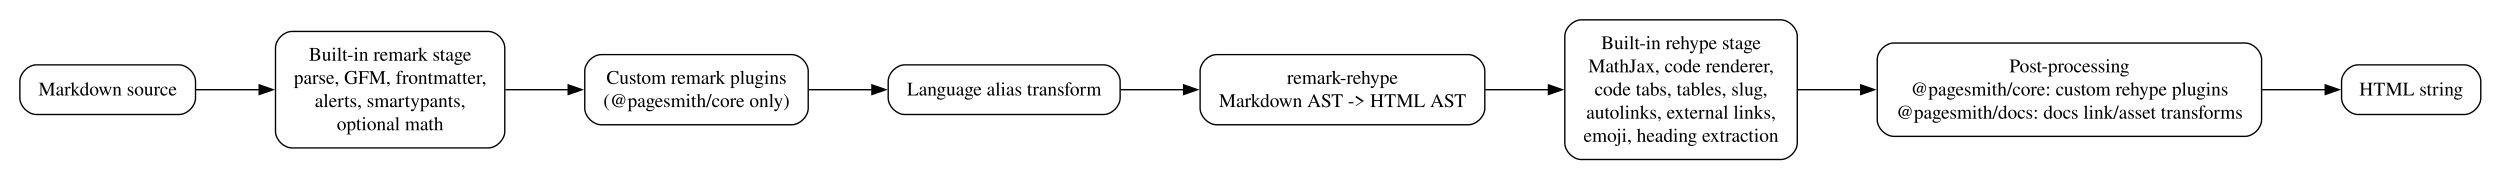
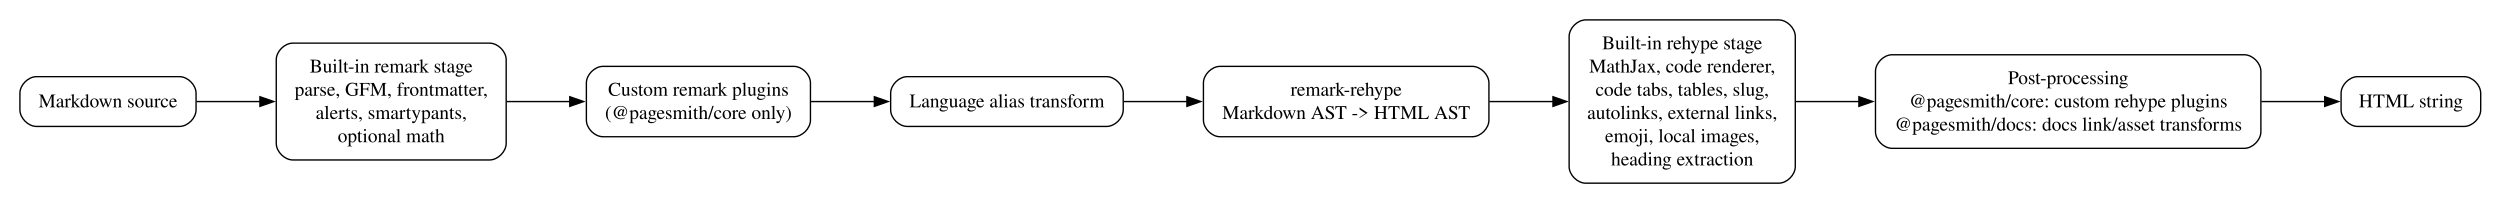
- <svg xmlns="http://www.w3.org/2000/svg" width="1813pt" height="130pt" viewBox="0.00 0.00 1813.00 130.00">
-   <g id="graph0" class="graph" transform="scale(1 1) rotate(0) translate(14.4 115.68)">
+ <svg xmlns="http://www.w3.org/2000/svg" width="1808pt" height="147pt" viewBox="0.00 0.00 1808.00 147.00">
+   <g id="graph0" class="graph" transform="scale(1 1) rotate(0) translate(14.4 132.48)">
    <g id="node1" class="node">
-       <path fill="none" stroke="black" d="M115.39,-68.64C115.39,-68.64 12,-68.64 12,-68.64 6,-68.64 0,-62.64 0,-56.64 0,-56.64 0,-44.64 0,-44.64 0,-38.64 6,-32.64 12,-32.64 12,-32.64 115.39,-32.64 115.39,-32.64 121.39,-32.64 127.39,-38.64 127.39,-44.64 127.39,-44.64 127.39,-56.64 127.39,-56.64 127.39,-62.64 121.39,-68.64 115.39,-68.64" />
-       <text xml:space="preserve" text-anchor="middle" x="63.7" y="-46.44" font-family="Times,serif" font-size="14.00">Markdown source</text>
+       <path fill="none" stroke="black" d="M115.39,-77.04C115.39,-77.04 12,-77.04 12,-77.04 6,-77.04 0,-71.04 0,-65.04 0,-65.04 0,-53.04 0,-53.04 0,-47.04 6,-41.04 12,-41.04 12,-41.04 115.39,-41.04 115.39,-41.04 121.39,-41.04 127.39,-47.04 127.39,-53.04 127.39,-53.04 127.39,-65.04 127.39,-65.04 127.39,-71.04 121.39,-77.04 115.39,-77.04" />
+       <text xml:space="preserve" text-anchor="middle" x="63.7" y="-54.84" font-family="Times,serif" font-size="14.00">Markdown source</text>
    </g>
    <g id="node2" class="node">
-       <path fill="none" stroke="black" d="M339.67,-92.88C339.67,-92.88 197.39,-92.88 197.39,-92.88 191.39,-92.88 185.39,-86.88 185.39,-80.88 185.39,-80.88 185.39,-20.4 185.39,-20.4 185.39,-14.4 191.39,-8.4 197.39,-8.4 197.39,-8.4 339.67,-8.4 339.67,-8.4 345.67,-8.4 351.67,-14.4 351.67,-20.4 351.67,-20.4 351.67,-80.88 351.67,-80.88 351.67,-86.88 345.67,-92.88 339.67,-92.88" />
-       <text xml:space="preserve" text-anchor="middle" x="268.53" y="-71.64" font-family="Times,serif" font-size="14.00">Built-in remark stage</text>
-       <text xml:space="preserve" text-anchor="middle" x="268.53" y="-54.84" font-family="Times,serif" font-size="14.00">parse, GFM, frontmatter,</text>
-       <text xml:space="preserve" text-anchor="middle" x="268.53" y="-38.04" font-family="Times,serif" font-size="14.00">alerts, smartypants,</text>
-       <text xml:space="preserve" text-anchor="middle" x="268.53" y="-21.24" font-family="Times,serif" font-size="14.00">optional math</text>
+       <path fill="none" stroke="black" d="M339.67,-101.28C339.67,-101.28 197.39,-101.28 197.39,-101.28 191.39,-101.28 185.39,-95.28 185.39,-89.28 185.39,-89.28 185.39,-28.8 185.39,-28.8 185.39,-22.8 191.39,-16.8 197.39,-16.8 197.39,-16.8 339.67,-16.8 339.67,-16.8 345.67,-16.8 351.67,-22.8 351.67,-28.8 351.67,-28.8 351.67,-89.28 351.67,-89.28 351.67,-95.28 345.67,-101.28 339.67,-101.28" />
+       <text xml:space="preserve" text-anchor="middle" x="268.53" y="-80.04" font-family="Times,serif" font-size="14.00">Built-in remark stage</text>
+       <text xml:space="preserve" text-anchor="middle" x="268.53" y="-63.24" font-family="Times,serif" font-size="14.00">parse, GFM, frontmatter,</text>
+       <text xml:space="preserve" text-anchor="middle" x="268.53" y="-46.44" font-family="Times,serif" font-size="14.00">alerts, smartypants,</text>
+       <text xml:space="preserve" text-anchor="middle" x="268.53" y="-29.64" font-family="Times,serif" font-size="14.00">optional math</text>
    </g>
    <g id="edge1" class="edge">
-       <path fill="none" stroke="black" d="M127.76,-50.64C142.36,-50.64 158.2,-50.64 173.8,-50.64" />
-       <polygon fill="black" stroke="black" points="173.58,-54.14 183.58,-50.64 173.58,-47.14 173.58,-54.14" />
+       <path fill="none" stroke="black" d="M127.76,-59.04C142.36,-59.04 158.2,-59.04 173.8,-59.04" />
+       <polygon fill="black" stroke="black" points="173.58,-62.54 183.58,-59.04 173.58,-55.54 173.58,-62.54" />
    </g>
    <g id="node3" class="node">
-       <path fill="none" stroke="black" d="M559.72,-76.08C559.72,-76.08 421.67,-76.08 421.67,-76.08 415.67,-76.08 409.67,-70.08 409.67,-64.08 409.67,-64.08 409.67,-37.2 409.67,-37.2 409.67,-31.2 415.67,-25.2 421.67,-25.2 421.67,-25.2 559.72,-25.2 559.72,-25.2 565.72,-25.2 571.72,-31.2 571.72,-37.2 571.72,-37.2 571.72,-64.08 571.72,-64.08 571.72,-70.08 565.72,-76.08 559.72,-76.08" />
-       <text xml:space="preserve" text-anchor="middle" x="490.69" y="-54.84" font-family="Times,serif" font-size="14.00">Custom remark plugins</text>
-       <text xml:space="preserve" text-anchor="middle" x="490.69" y="-38.04" font-family="Times,serif" font-size="14.00">(@pagesmith/core only)</text>
+       <path fill="none" stroke="black" d="M559.72,-84.48C559.72,-84.48 421.67,-84.48 421.67,-84.48 415.67,-84.48 409.67,-78.48 409.67,-72.48 409.67,-72.48 409.67,-45.6 409.67,-45.6 409.67,-39.6 415.67,-33.6 421.67,-33.6 421.67,-33.6 559.72,-33.6 559.72,-33.6 565.72,-33.6 571.72,-39.6 571.72,-45.6 571.72,-45.6 571.72,-72.48 571.72,-72.48 571.72,-78.48 565.72,-84.48 559.72,-84.48" />
+       <text xml:space="preserve" text-anchor="middle" x="490.69" y="-63.24" font-family="Times,serif" font-size="14.00">Custom remark plugins</text>
+       <text xml:space="preserve" text-anchor="middle" x="490.69" y="-46.44" font-family="Times,serif" font-size="14.00">(@pagesmith/core only)</text>
    </g>
    <g id="edge2" class="edge">
-       <path fill="none" stroke="black" d="M352.14,-50.64C367.01,-50.64 382.61,-50.64 397.73,-50.64" />
-       <polygon fill="black" stroke="black" points="397.67,-54.14 407.67,-50.64 397.67,-47.14 397.67,-54.14" />
+       <path fill="none" stroke="black" d="M352.14,-59.04C367.01,-59.04 382.61,-59.04 397.73,-59.04" />
+       <polygon fill="black" stroke="black" points="397.67,-62.54 407.67,-59.04 397.67,-55.54 397.67,-62.54" />
    </g>
    <g id="node4" class="node">
-       <path fill="none" stroke="black" d="M785.92,-68.64C785.92,-68.64 641.72,-68.64 641.72,-68.64 635.72,-68.64 629.72,-62.64 629.72,-56.64 629.72,-56.64 629.72,-44.64 629.72,-44.64 629.72,-38.64 635.72,-32.64 641.72,-32.64 641.72,-32.64 785.92,-32.64 785.92,-32.64 791.92,-32.64 797.92,-38.64 797.92,-44.64 797.92,-44.64 797.92,-56.64 797.92,-56.64 797.92,-62.64 791.92,-68.64 785.92,-68.64" />
-       <text xml:space="preserve" text-anchor="middle" x="713.82" y="-46.44" font-family="Times,serif" font-size="14.00">Language alias transform</text>
+       <path fill="none" stroke="black" d="M785.92,-77.04C785.92,-77.04 641.72,-77.04 641.72,-77.04 635.72,-77.04 629.72,-71.04 629.72,-65.04 629.72,-65.04 629.72,-53.04 629.72,-53.04 629.72,-47.04 635.72,-41.04 641.72,-41.04 641.72,-41.04 785.92,-41.04 785.92,-41.04 791.92,-41.04 797.92,-47.04 797.92,-53.04 797.92,-53.04 797.92,-65.04 797.92,-65.04 797.92,-71.04 791.92,-77.04 785.92,-77.04" />
+       <text xml:space="preserve" text-anchor="middle" x="713.82" y="-54.84" font-family="Times,serif" font-size="14.00">Language alias transform</text>
    </g>
    <g id="edge3" class="edge">
-       <path fill="none" stroke="black" d="M572.15,-50.64C587.15,-50.64 602.96,-50.64 618.34,-50.64" />
-       <polygon fill="black" stroke="black" points="617.93,-54.14 627.93,-50.64 617.93,-47.14 617.93,-54.14" />
+       <path fill="none" stroke="black" d="M572.15,-59.04C587.15,-59.04 602.96,-59.04 618.34,-59.04" />
+       <polygon fill="black" stroke="black" points="617.93,-62.54 627.93,-59.04 617.93,-55.54 617.93,-62.54" />
    </g>
    <g id="node5" class="node">
-       <path fill="none" stroke="black" d="M1050.39,-76.08C1050.39,-76.08 867.92,-76.08 867.92,-76.08 861.92,-76.08 855.92,-70.08 855.92,-64.08 855.92,-64.08 855.92,-37.2 855.92,-37.2 855.92,-31.2 861.92,-25.2 867.92,-25.2 867.92,-25.2 1050.39,-25.2 1050.39,-25.2 1056.39,-25.2 1062.39,-31.2 1062.39,-37.2 1062.39,-37.2 1062.39,-64.08 1062.39,-64.08 1062.39,-70.08 1056.39,-76.08 1050.39,-76.08" />
-       <text xml:space="preserve" text-anchor="middle" x="959.15" y="-54.84" font-family="Times,serif" font-size="14.00">remark-rehype</text>
-       <text xml:space="preserve" text-anchor="middle" x="959.15" y="-38.04" font-family="Times,serif" font-size="14.00">Markdown AST -&gt; HTML AST</text>
+       <path fill="none" stroke="black" d="M1050.39,-84.48C1050.39,-84.48 867.92,-84.48 867.92,-84.48 861.92,-84.48 855.92,-78.48 855.92,-72.48 855.92,-72.48 855.92,-45.6 855.92,-45.6 855.92,-39.6 861.92,-33.6 867.92,-33.6 867.92,-33.6 1050.39,-33.6 1050.39,-33.6 1056.39,-33.6 1062.39,-39.6 1062.39,-45.6 1062.39,-45.6 1062.39,-72.48 1062.39,-72.48 1062.39,-78.48 1056.39,-84.48 1050.39,-84.48" />
+       <text xml:space="preserve" text-anchor="middle" x="959.15" y="-63.24" font-family="Times,serif" font-size="14.00">remark-rehype</text>
+       <text xml:space="preserve" text-anchor="middle" x="959.15" y="-46.44" font-family="Times,serif" font-size="14.00">Markdown AST -&gt; HTML AST</text>
    </g>
    <g id="edge4" class="edge">
-       <path fill="none" stroke="black" d="M798.22,-50.64C813.05,-50.64 828.73,-50.64 844.24,-50.64" />
-       <polygon fill="black" stroke="black" points="843.98,-54.14 853.98,-50.64 843.98,-47.14 843.98,-54.14" />
+       <path fill="none" stroke="black" d="M798.22,-59.04C813.05,-59.04 828.73,-59.04 844.24,-59.04" />
+       <polygon fill="black" stroke="black" points="843.98,-62.54 853.98,-59.04 843.98,-55.54 843.98,-62.54" />
    </g>
    <g id="node6" class="node">
-       <path fill="none" stroke="black" d="M1276.98,-101.28C1276.98,-101.28 1132.39,-101.28 1132.39,-101.28 1126.39,-101.28 1120.39,-95.28 1120.39,-89.28 1120.39,-89.28 1120.39,-12 1120.39,-12 1120.39,-6 1126.39,0 1132.39,0 1132.39,0 1276.98,0 1276.98,0 1282.98,0 1288.98,-6 1288.98,-12 1288.98,-12 1288.98,-89.28 1288.98,-89.28 1288.98,-95.28 1282.98,-101.28 1276.98,-101.28" />
-       <text xml:space="preserve" text-anchor="middle" x="1204.68" y="-80.04" font-family="Times,serif" font-size="14.00">Built-in rehype stage</text>
-       <text xml:space="preserve" text-anchor="middle" x="1204.68" y="-63.24" font-family="Times,serif" font-size="14.00">MathJax, code renderer,</text>
-       <text xml:space="preserve" text-anchor="middle" x="1204.68" y="-46.44" font-family="Times,serif" font-size="14.00">code tabs, tables, slug,</text>
-       <text xml:space="preserve" text-anchor="middle" x="1204.68" y="-29.64" font-family="Times,serif" font-size="14.00">autolinks, external links,</text>
-       <text xml:space="preserve" text-anchor="middle" x="1204.68" y="-12.84" font-family="Times,serif" font-size="14.00">emoji, heading extraction</text>
+       <path fill="none" stroke="black" d="M1271.95,-118.08C1271.95,-118.08 1132.39,-118.08 1132.39,-118.08 1126.39,-118.08 1120.39,-112.08 1120.39,-106.08 1120.39,-106.08 1120.39,-12 1120.39,-12 1120.39,-6 1126.39,0 1132.39,0 1132.39,0 1271.95,0 1271.95,0 1277.95,0 1283.95,-6 1283.95,-12 1283.95,-12 1283.95,-106.08 1283.95,-106.08 1283.95,-112.08 1277.95,-118.08 1271.95,-118.08" />
+       <text xml:space="preserve" text-anchor="middle" x="1202.17" y="-96.84" font-family="Times,serif" font-size="14.00">Built-in rehype stage</text>
+       <text xml:space="preserve" text-anchor="middle" x="1202.17" y="-80.04" font-family="Times,serif" font-size="14.00">MathJax, code renderer,</text>
+       <text xml:space="preserve" text-anchor="middle" x="1202.17" y="-63.24" font-family="Times,serif" font-size="14.00">code tabs, tables, slug,</text>
+       <text xml:space="preserve" text-anchor="middle" x="1202.17" y="-46.44" font-family="Times,serif" font-size="14.00">autolinks, external links,</text>
+       <text xml:space="preserve" text-anchor="middle" x="1202.17" y="-29.64" font-family="Times,serif" font-size="14.00">emoji, local images,</text>
+       <text xml:space="preserve" text-anchor="middle" x="1202.17" y="-12.84" font-family="Times,serif" font-size="14.00">heading extraction</text>
    </g>
    <g id="edge5" class="edge">
-       <path fill="none" stroke="black" d="M1062.72,-50.64C1077.95,-50.64 1093.59,-50.64 1108.65,-50.64" />
-       <polygon fill="black" stroke="black" points="1108.53,-54.14 1118.53,-50.64 1108.53,-47.14 1108.53,-54.14" />
+       <path fill="none" stroke="black" d="M1062.71,-59.04C1078.03,-59.04 1093.74,-59.04 1108.82,-59.04" />
+       <polygon fill="black" stroke="black" points="1108.71,-62.54 1118.71,-59.04 1108.71,-55.54 1108.71,-62.54" />
    </g>
    <g id="node7" class="node">
-       <path fill="none" stroke="black" d="M1613.7,-84.48C1613.7,-84.48 1358.98,-84.48 1358.98,-84.48 1352.98,-84.48 1346.98,-78.48 1346.98,-72.48 1346.98,-72.48 1346.98,-28.8 1346.98,-28.8 1346.98,-22.8 1352.98,-16.8 1358.98,-16.8 1358.98,-16.8 1613.7,-16.8 1613.7,-16.8 1619.7,-16.8 1625.7,-22.8 1625.7,-28.8 1625.7,-28.8 1625.7,-72.48 1625.7,-72.48 1625.7,-78.48 1619.7,-84.48 1613.7,-84.48" />
-       <text xml:space="preserve" text-anchor="middle" x="1486.34" y="-63.24" font-family="Times,serif" font-size="14.00">Post-processing</text>
-       <text xml:space="preserve" text-anchor="middle" x="1486.34" y="-46.44" font-family="Times,serif" font-size="14.00">@pagesmith/core: custom rehype plugins</text>
-       <text xml:space="preserve" text-anchor="middle" x="1486.34" y="-29.64" font-family="Times,serif" font-size="14.00">@pagesmith/docs: docs link/asset transforms</text>
+       <path fill="none" stroke="black" d="M1608.67,-92.88C1608.67,-92.88 1353.95,-92.88 1353.95,-92.88 1347.95,-92.88 1341.95,-86.88 1341.95,-80.88 1341.95,-80.88 1341.95,-37.2 1341.95,-37.2 1341.95,-31.2 1347.95,-25.2 1353.95,-25.2 1353.95,-25.2 1608.67,-25.2 1608.67,-25.2 1614.67,-25.2 1620.67,-31.2 1620.67,-37.2 1620.67,-37.2 1620.67,-80.88 1620.67,-80.88 1620.67,-86.88 1614.67,-92.88 1608.67,-92.88" />
+       <text xml:space="preserve" text-anchor="middle" x="1481.31" y="-71.64" font-family="Times,serif" font-size="14.00">Post-processing</text>
+       <text xml:space="preserve" text-anchor="middle" x="1481.31" y="-54.84" font-family="Times,serif" font-size="14.00">@pagesmith/core: custom rehype plugins</text>
+       <text xml:space="preserve" text-anchor="middle" x="1481.31" y="-38.04" font-family="Times,serif" font-size="14.00">@pagesmith/docs: docs link/asset transforms</text>
    </g>
    <g id="edge6" class="edge">
-       <path fill="none" stroke="black" d="M1289.21,-50.64C1303.78,-50.64 1319.33,-50.64 1335.06,-50.64" />
-       <polygon fill="black" stroke="black" points="1335.01,-54.14 1345.01,-50.64 1335.01,-47.14 1335.01,-54.14" />
+       <path fill="none" stroke="black" d="M1284.45,-59.04C1298.9,-59.04 1314.37,-59.04 1330.04,-59.04" />
+       <polygon fill="black" stroke="black" points="1329.96,-62.54 1339.96,-59.04 1329.96,-55.54 1329.96,-62.54" />
    </g>
    <g id="node8" class="node">
-       <path fill="none" stroke="black" d="M1772.67,-68.64C1772.67,-68.64 1695.7,-68.64 1695.7,-68.64 1689.7,-68.64 1683.7,-62.64 1683.7,-56.64 1683.7,-56.64 1683.7,-44.64 1683.7,-44.64 1683.7,-38.64 1689.7,-32.64 1695.7,-32.64 1695.7,-32.64 1772.67,-32.64 1772.67,-32.64 1778.67,-32.64 1784.67,-38.64 1784.67,-44.64 1784.67,-44.64 1784.67,-56.64 1784.67,-56.64 1784.67,-62.64 1778.67,-68.64 1772.67,-68.64" />
-       <text xml:space="preserve" text-anchor="middle" x="1734.18" y="-46.44" font-family="Times,serif" font-size="14.00">HTML string</text>
+       <path fill="none" stroke="black" d="M1767.64,-77.04C1767.64,-77.04 1690.67,-77.04 1690.67,-77.04 1684.67,-77.04 1678.67,-71.04 1678.67,-65.04 1678.67,-65.04 1678.67,-53.04 1678.67,-53.04 1678.67,-47.04 1684.67,-41.04 1690.67,-41.04 1690.67,-41.04 1767.64,-41.04 1767.64,-41.04 1773.64,-41.04 1779.64,-47.04 1779.64,-53.04 1779.64,-53.04 1779.64,-65.04 1779.64,-65.04 1779.64,-71.04 1773.64,-77.04 1767.64,-77.04" />
+       <text xml:space="preserve" text-anchor="middle" x="1729.15" y="-54.84" font-family="Times,serif" font-size="14.00">HTML string</text>
    </g>
    <g id="edge7" class="edge">
-       <path fill="none" stroke="black" d="M1626.07,-50.64C1642.23,-50.64 1658.01,-50.64 1672.29,-50.64" />
-       <polygon fill="black" stroke="black" points="1671.87,-54.14 1681.87,-50.64 1671.87,-47.14 1671.87,-54.14" />
+       <path fill="none" stroke="black" d="M1621.04,-59.04C1637.19,-59.04 1652.98,-59.04 1667.25,-59.04" />
+       <polygon fill="black" stroke="black" points="1666.84,-62.54 1676.84,-59.04 1666.84,-55.54 1666.84,-62.54" />
    </g>
  </g>
</svg>
